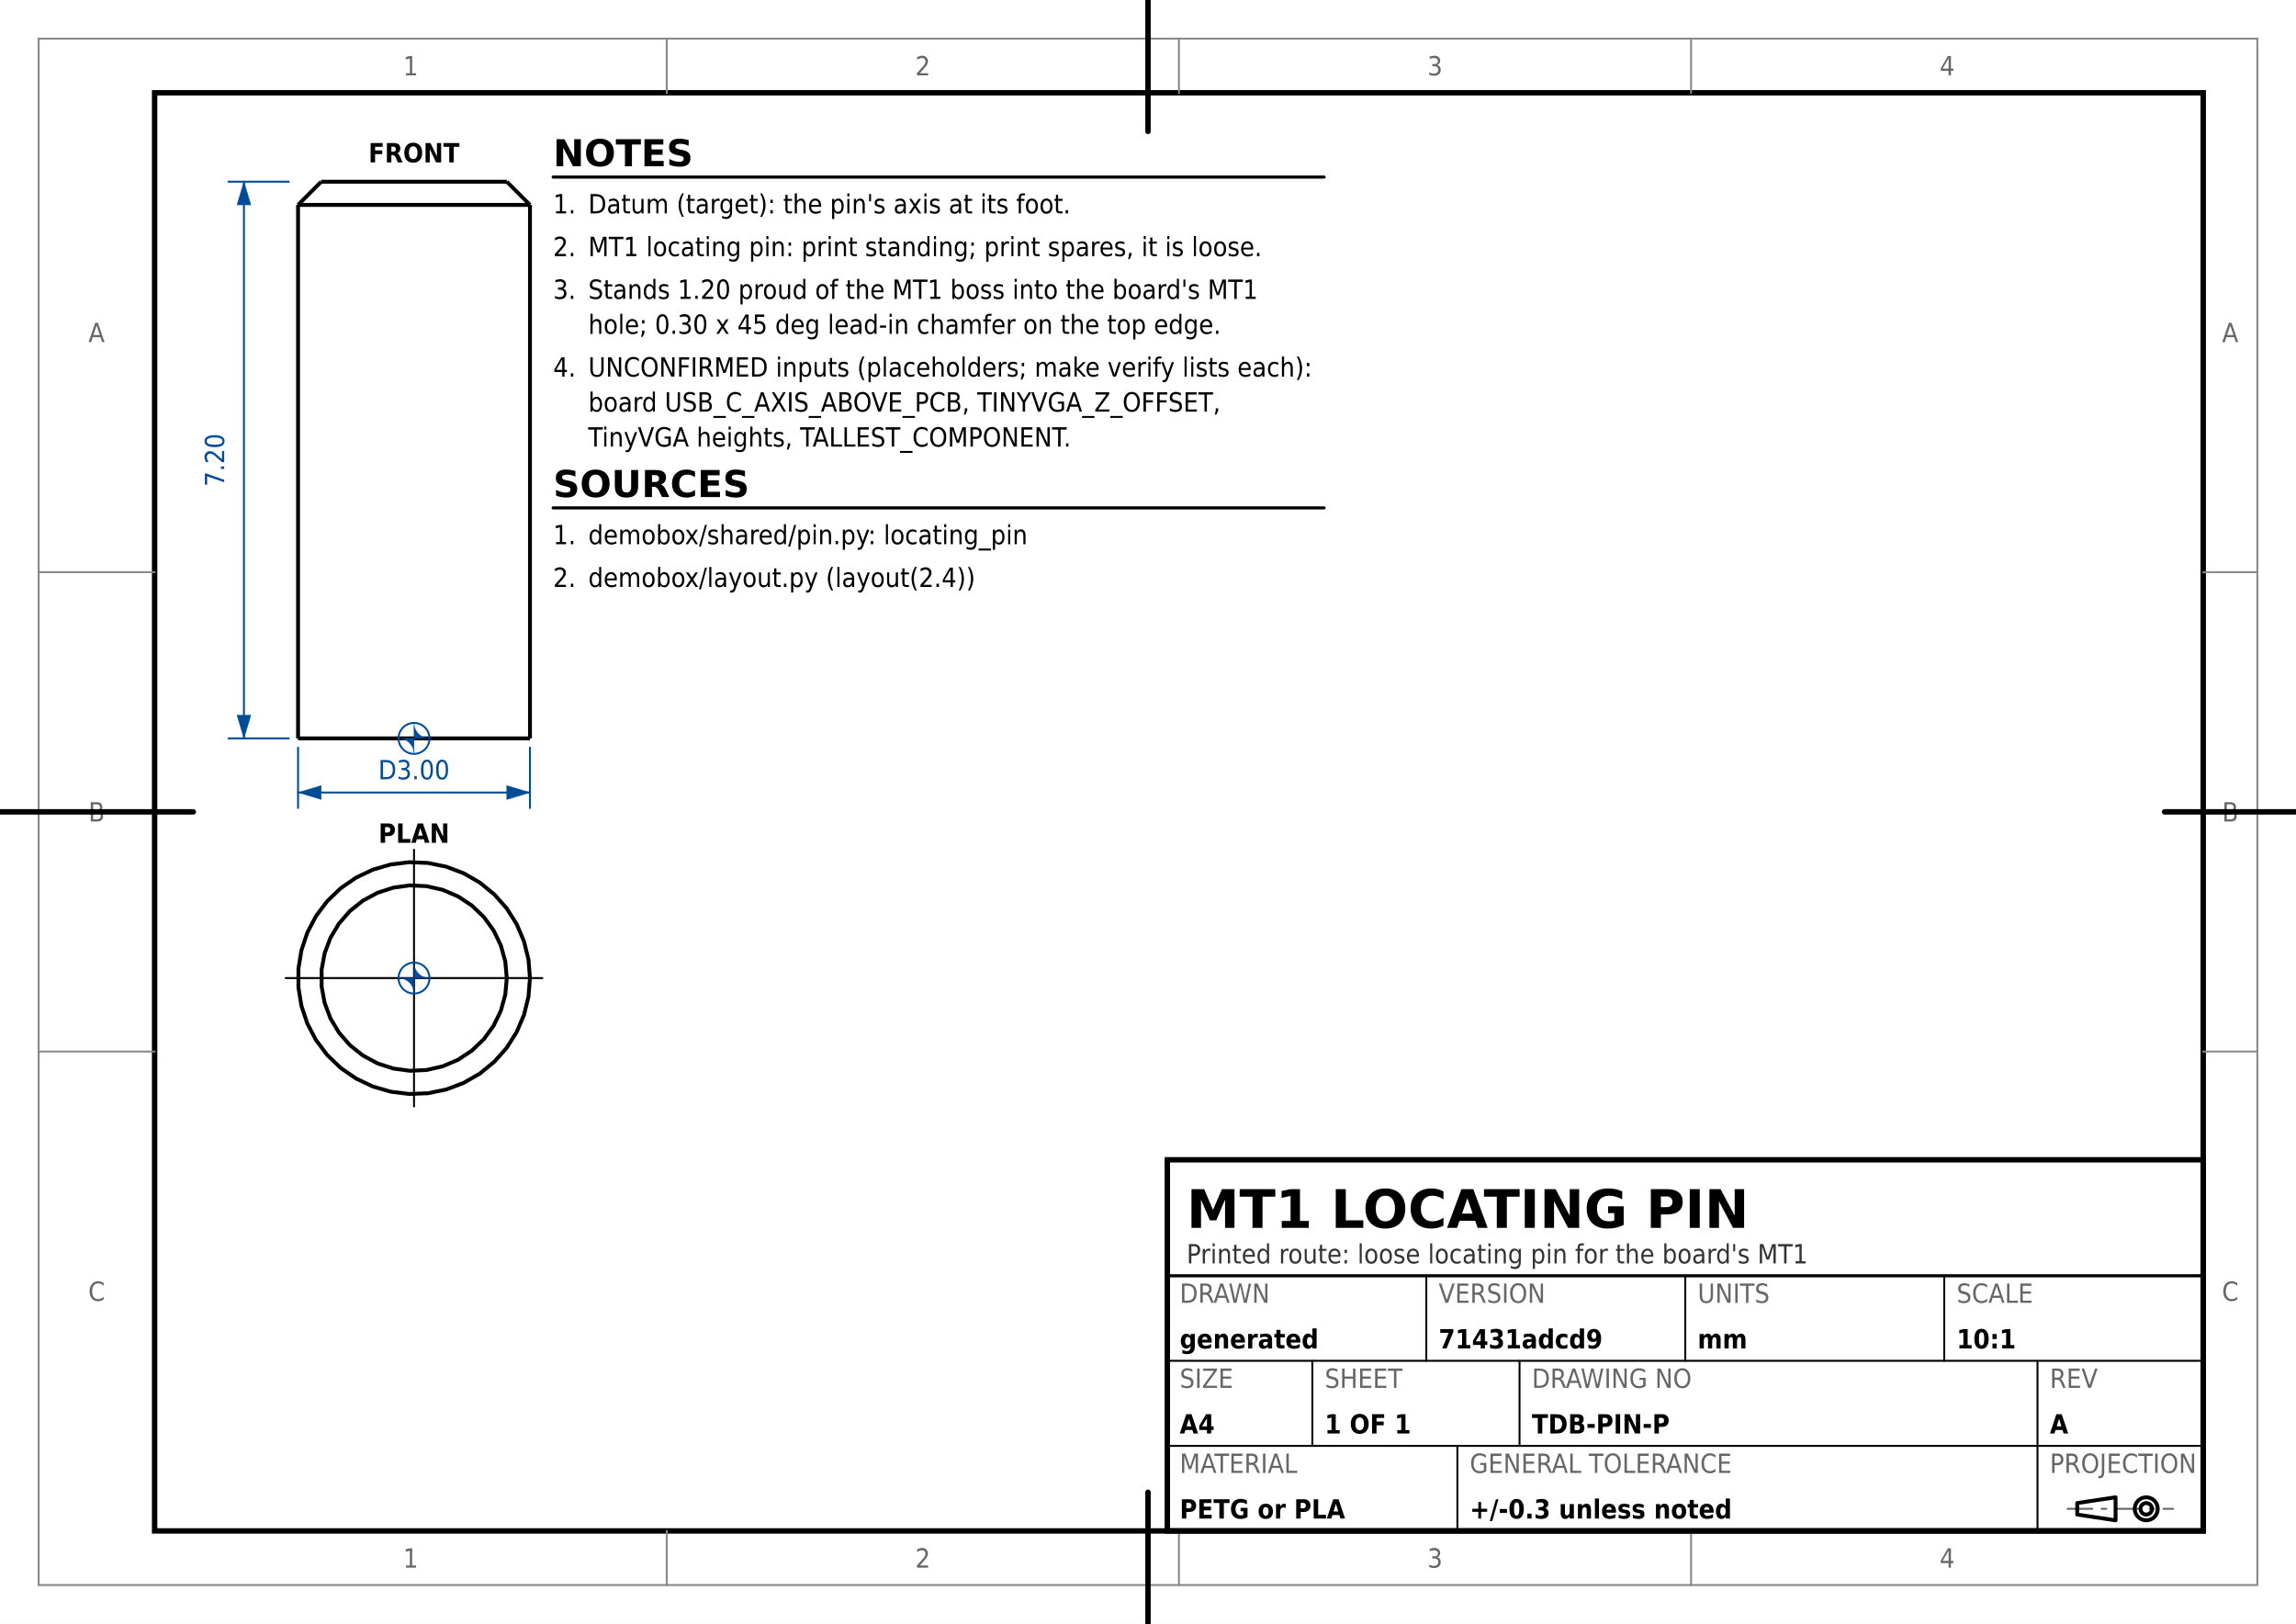
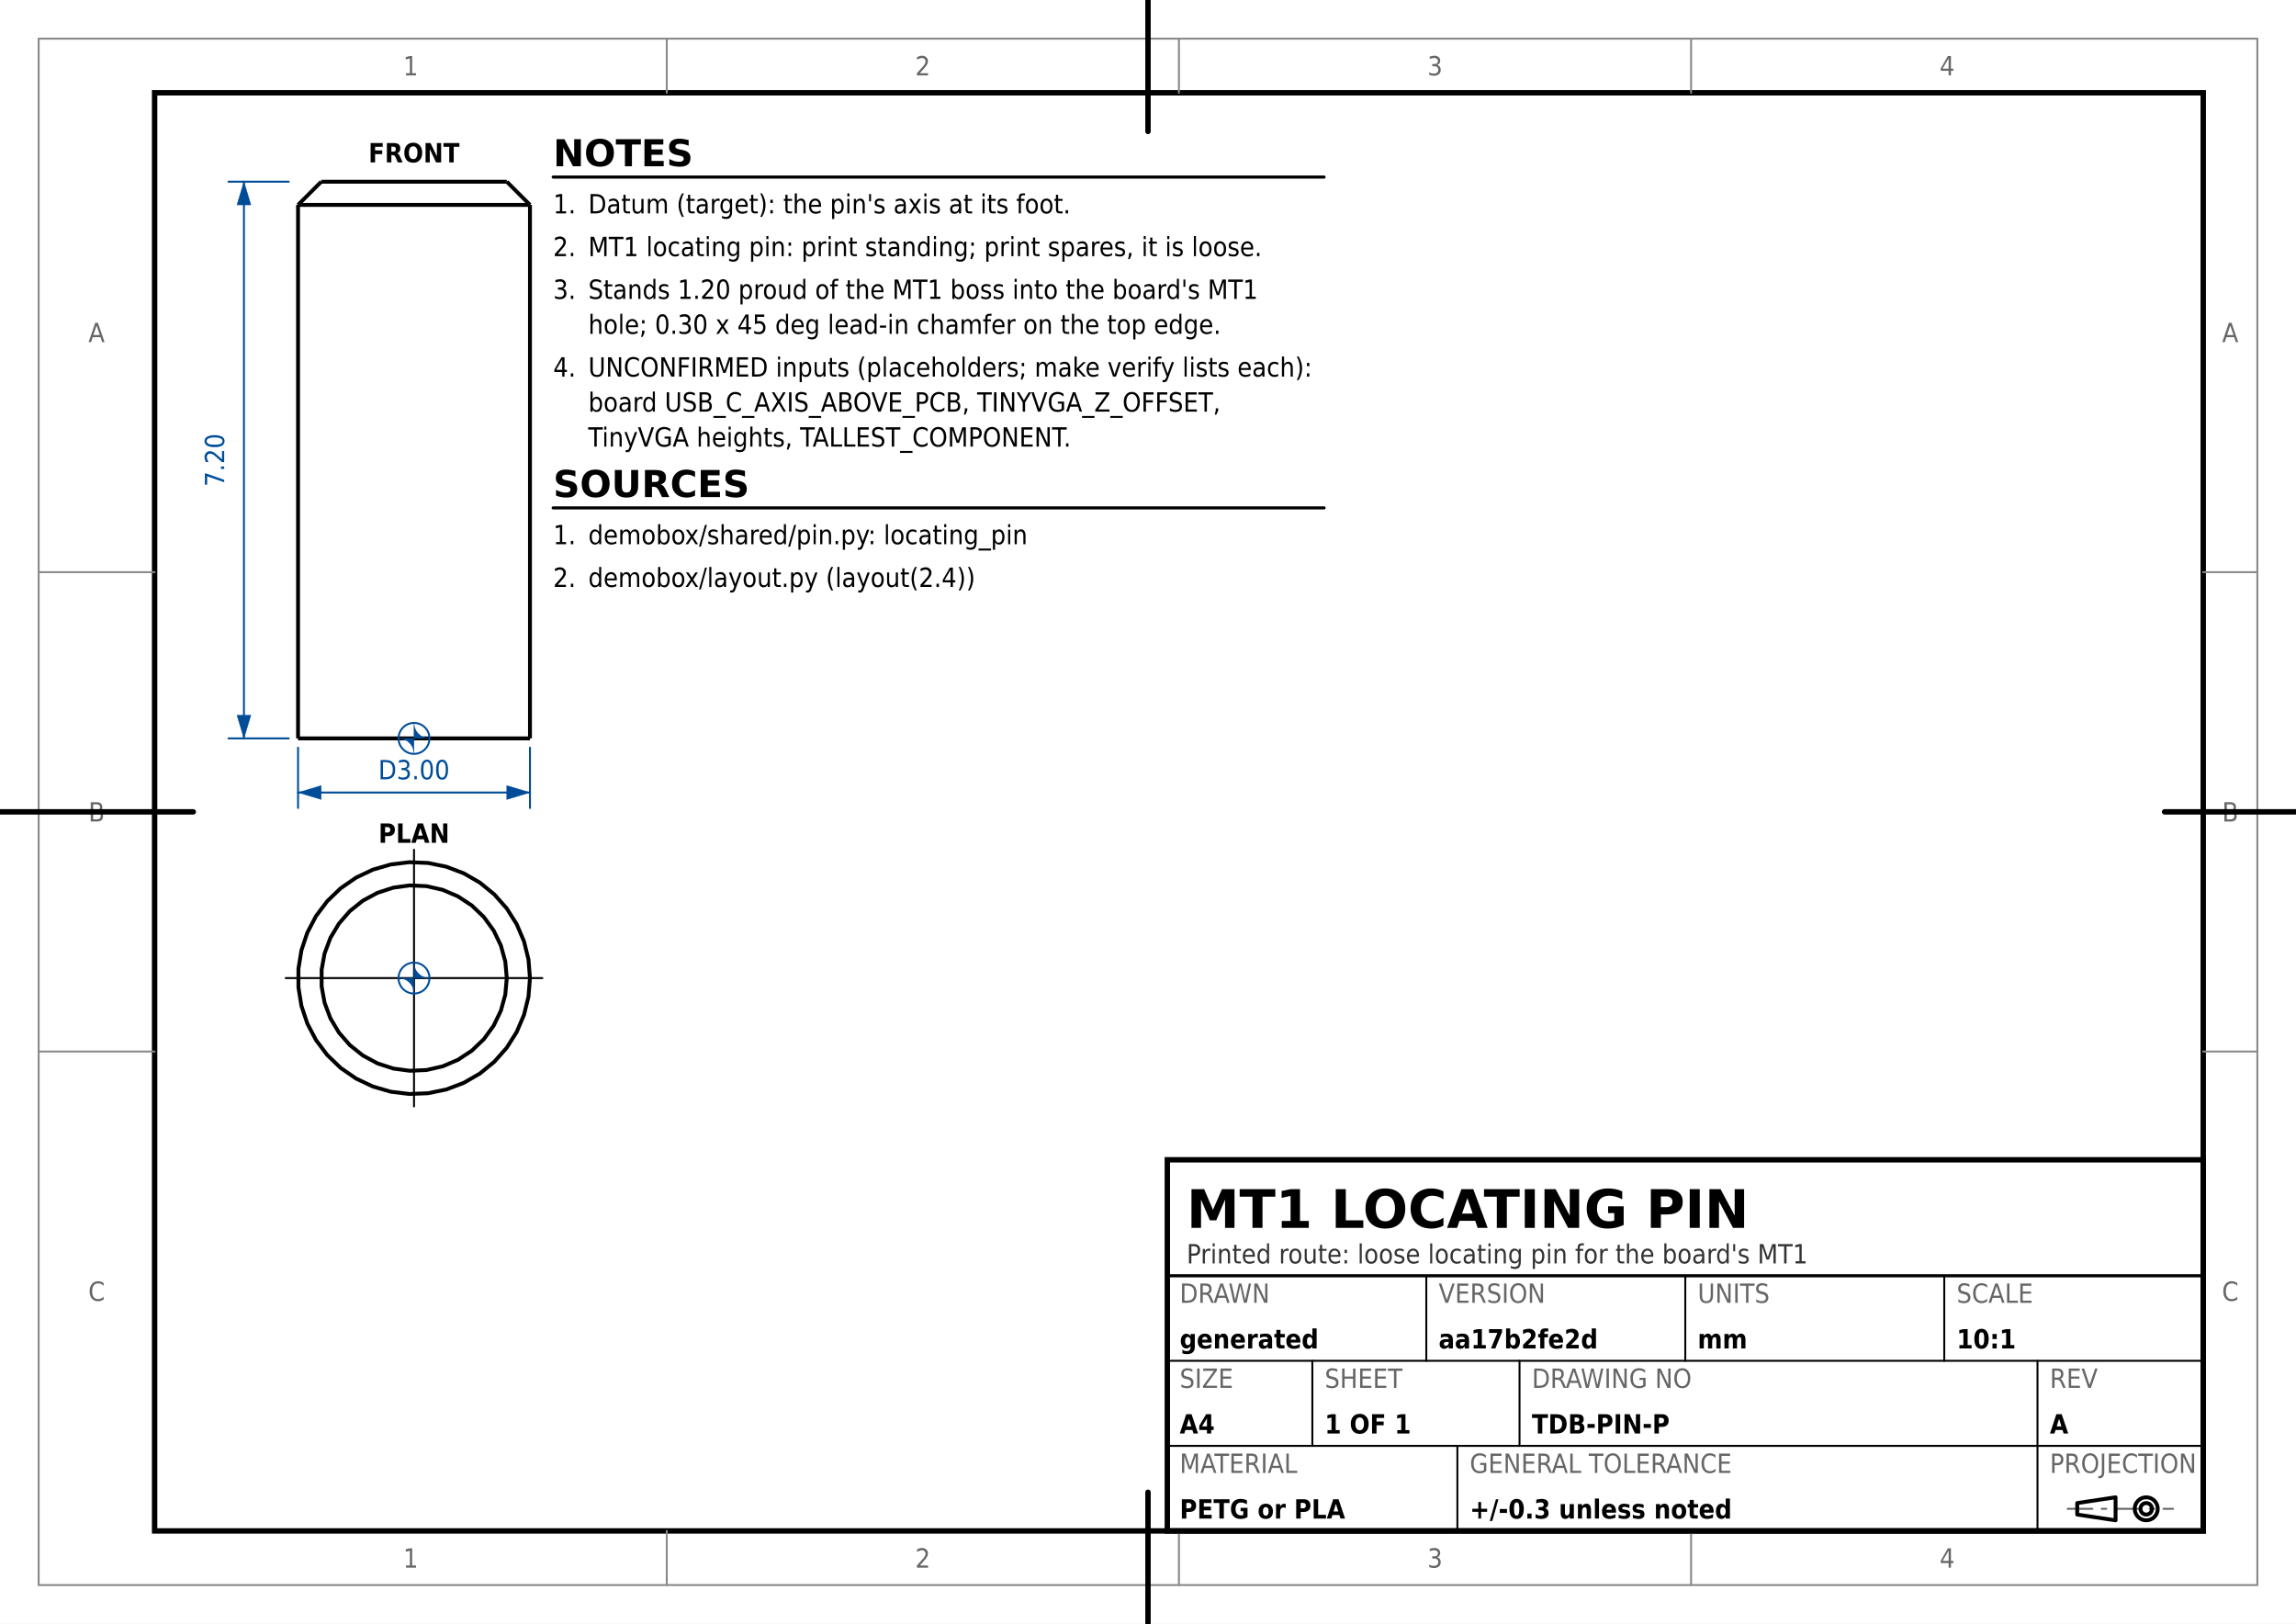
<svg xmlns="http://www.w3.org/2000/svg" version="1.1" width="297mm" height="210mm" viewBox="0 0 297 210">
  <rect width="100%" height="100%" fill="#ffffff" />
  <rect x="5" y="5" width="287" height="200" fill="none" stroke="#888888" stroke-width="0.25" />
  <rect x="20" y="12" width="265" height="186" fill="none" stroke="#000000" stroke-width="0.7" />
  <text x="53.125" y="202.75" font-family="DejaVu Sans Condensed, DejaVu Sans, Liberation Sans, sans-serif" font-size="3.429" fill="#666666" text-anchor="middle">1</text>
  <text x="53.125" y="9.75" font-family="DejaVu Sans Condensed, DejaVu Sans, Liberation Sans, sans-serif" font-size="3.429" fill="#666666" text-anchor="middle">1</text>
  <line x1="86.25" y1="205" x2="86.25" y2="198" stroke="#888888" stroke-width="0.25" stroke-linecap="round" />
  <line x1="86.25" y1="12" x2="86.25" y2="5" stroke="#888888" stroke-width="0.25" stroke-linecap="round" />
  <text x="119.375" y="202.75" font-family="DejaVu Sans Condensed, DejaVu Sans, Liberation Sans, sans-serif" font-size="3.429" fill="#666666" text-anchor="middle">2</text>
  <text x="119.375" y="9.75" font-family="DejaVu Sans Condensed, DejaVu Sans, Liberation Sans, sans-serif" font-size="3.429" fill="#666666" text-anchor="middle">2</text>
  <line x1="152.5" y1="205" x2="152.5" y2="198" stroke="#888888" stroke-width="0.25" stroke-linecap="round" />
  <line x1="152.5" y1="12" x2="152.5" y2="5" stroke="#888888" stroke-width="0.25" stroke-linecap="round" />
  <text x="185.625" y="202.75" font-family="DejaVu Sans Condensed, DejaVu Sans, Liberation Sans, sans-serif" font-size="3.429" fill="#666666" text-anchor="middle">3</text>
  <text x="185.625" y="9.75" font-family="DejaVu Sans Condensed, DejaVu Sans, Liberation Sans, sans-serif" font-size="3.429" fill="#666666" text-anchor="middle">3</text>
  <line x1="218.75" y1="205" x2="218.75" y2="198" stroke="#888888" stroke-width="0.25" stroke-linecap="round" />
  <line x1="218.75" y1="12" x2="218.75" y2="5" stroke="#888888" stroke-width="0.25" stroke-linecap="round" />
  <text x="251.875" y="202.75" font-family="DejaVu Sans Condensed, DejaVu Sans, Liberation Sans, sans-serif" font-size="3.429" fill="#666666" text-anchor="middle">4</text>
  <text x="251.875" y="9.75" font-family="DejaVu Sans Condensed, DejaVu Sans, Liberation Sans, sans-serif" font-size="3.429" fill="#666666" text-anchor="middle">4</text>
  <text x="12.5" y="168.25" font-family="DejaVu Sans Condensed, DejaVu Sans, Liberation Sans, sans-serif" font-size="3.429" fill="#666666" text-anchor="middle">C</text>
  <text x="288.5" y="168.25" font-family="DejaVu Sans Condensed, DejaVu Sans, Liberation Sans, sans-serif" font-size="3.429" fill="#666666" text-anchor="middle">C</text>
  <line x1="5" y1="136" x2="20" y2="136" stroke="#888888" stroke-width="0.25" stroke-linecap="round" />
  <line x1="285" y1="136" x2="292" y2="136" stroke="#888888" stroke-width="0.25" stroke-linecap="round" />
  <text x="12.5" y="106.25" font-family="DejaVu Sans Condensed, DejaVu Sans, Liberation Sans, sans-serif" font-size="3.429" fill="#666666" text-anchor="middle">B</text>
  <text x="288.5" y="106.25" font-family="DejaVu Sans Condensed, DejaVu Sans, Liberation Sans, sans-serif" font-size="3.429" fill="#666666" text-anchor="middle">B</text>
  <line x1="5" y1="74" x2="20" y2="74" stroke="#888888" stroke-width="0.25" stroke-linecap="round" />
  <line x1="285" y1="74" x2="292" y2="74" stroke="#888888" stroke-width="0.25" stroke-linecap="round" />
  <text x="12.5" y="44.25" font-family="DejaVu Sans Condensed, DejaVu Sans, Liberation Sans, sans-serif" font-size="3.429" fill="#666666" text-anchor="middle">A</text>
  <text x="288.5" y="44.25" font-family="DejaVu Sans Condensed, DejaVu Sans, Liberation Sans, sans-serif" font-size="3.429" fill="#666666" text-anchor="middle">A</text>
  <line x1="148.5" y1="210" x2="148.5" y2="193" stroke="#000000" stroke-width="0.7" stroke-linecap="round" />
  <line x1="148.5" y1="17" x2="148.5" y2="0" stroke="#000000" stroke-width="0.7" stroke-linecap="round" />
  <line x1="0" y1="105" x2="25" y2="105" stroke="#000000" stroke-width="0.7" stroke-linecap="round" />
  <line x1="280" y1="105" x2="297" y2="105" stroke="#000000" stroke-width="0.7" stroke-linecap="round" />
  <polyline points="68.555,95.5 68.555,26.5" fill="none" stroke="#000000" stroke-width="0.5" stroke-linejoin="round" />
  <polyline points="38.555,26.5 38.931,26.5 40.04,26.5 41.828,26.5 44.203,26.5 47.047,26.5 50.217,26.5 53.555,26.5 56.893,26.5 60.063,26.5 62.907,26.5 65.282,26.5 67.07,26.5 68.179,26.5 68.555,26.5" fill="none" stroke="#000000" stroke-width="0.5" stroke-linejoin="round" />
  <polyline points="38.555,95.5 38.931,95.5 40.04,95.5 41.828,95.5 44.203,95.5 47.047,95.5 50.217,95.5 53.555,95.5 56.893,95.5 60.063,95.5 62.907,95.5 65.282,95.5 67.07,95.5 68.179,95.5 68.555,95.5" fill="none" stroke="#000000" stroke-width="0.5" stroke-linejoin="round" />
  <polyline points="68.555,26.5 65.555,23.5" fill="none" stroke="#000000" stroke-width="0.5" stroke-linejoin="round" />
  <polyline points="41.555,23.5 41.856,23.5 42.743,23.5 44.173,23.5 46.073,23.5 48.348,23.5 50.885,23.5 53.555,23.5 56.225,23.5 58.762,23.5 61.037,23.5 62.937,23.5 64.367,23.5 65.254,23.5 65.555,23.5" fill="none" stroke="#000000" stroke-width="0.5" stroke-linejoin="round" />
  <polyline points="38.555,26.5 38.555,95.5" fill="none" stroke="#000000" stroke-width="0.5" stroke-linejoin="round" />
  <polyline points="41.555,23.5 38.555,26.5" fill="none" stroke="#000000" stroke-width="0.5" stroke-linejoin="round" />
  <polyline points="68.555,126.5 68.361,124.094 67.783,121.75 66.837,119.529 65.547,117.489 63.946,115.682 62.076,114.155 59.985,112.948 57.728,112.092 55.363,111.609 52.951,111.512 50.555,111.803 48.236,112.475 46.055,113.51 44.068,114.881 42.327,116.553 40.877,118.483 39.755,120.621 38.991,122.91 38.604,125.293 38.604,127.707 38.991,130.09 39.755,132.379 40.877,134.517 42.327,136.447 44.068,138.119 46.055,139.49 48.236,140.525 50.555,141.197 52.951,141.488 55.363,141.391 57.728,140.908 59.985,140.052 62.076,138.845 63.946,137.318 65.547,135.511 66.837,133.471 67.783,131.25 68.361,128.906 68.555,126.5" fill="none" stroke="#000000" stroke-width="0.5" stroke-linejoin="round" />
  <polyline points="65.555,126.5 65.362,124.357 64.79,122.284 63.856,120.345 62.592,118.605 61.037,117.118 59.241,115.933 57.263,115.087 55.166,114.609 53.017,114.512 50.885,114.801 48.839,115.466 46.944,116.485 45.262,117.826 43.847,119.447 42.743,121.293 41.987,123.308 41.603,125.424 41.603,127.576 41.987,129.692 42.743,131.707 43.847,133.553 45.262,135.174 46.944,136.515 48.839,137.534 50.885,138.199 53.017,138.488 55.166,138.391 57.263,137.913 59.241,137.067 61.037,135.882 62.592,134.395 63.856,132.655 64.79,130.716 65.362,128.643 65.555,126.5" fill="none" stroke="#000000" stroke-width="0.5" stroke-linejoin="round" />
  <line x1="36.955" y1="126.5" x2="70.155" y2="126.5" stroke="#000000" stroke-width="0.25" stroke-linecap="round" />
  <line x1="53.555" y1="143.1" x2="53.555" y2="109.9" stroke="#000000" stroke-width="0.25" stroke-linecap="round" />
  <circle cx="53.555" cy="95.5" r="2" fill="none" stroke="#004c99" stroke-width="0.25" />
  <path d="M 53.555 95.5 L 55.555 95.5 A 2.0 2.0 0 0 1 53.555 93.5 Z" fill="#004c99" stroke="#004c99" stroke-width="0.05" stroke-linejoin="round" stroke-linecap="round" />
  <path d="M 53.555 95.5 L 51.555 95.5 A 2.0 2.0 0 0 1 53.555 97.5 Z" fill="#004c99" stroke="#004c99" stroke-width="0.05" stroke-linejoin="round" stroke-linecap="round" />
  <circle cx="53.555" cy="126.5" r="2" fill="none" stroke="#004c99" stroke-width="0.25" />
  <path d="M 53.555 126.5 L 55.555 126.5 A 2.0 2.0 0 0 1 53.555 124.5 Z" fill="#004c99" stroke="#004c99" stroke-width="0.05" stroke-linejoin="round" stroke-linecap="round" />
  <path d="M 53.555 126.5 L 51.555 126.5 A 2.0 2.0 0 0 1 53.555 128.5 Z" fill="#004c99" stroke="#004c99" stroke-width="0.05" stroke-linejoin="round" stroke-linecap="round" />
  <line x1="37.355" y1="95.5" x2="29.555" y2="95.5" stroke="#004c99" stroke-width="0.25" stroke-linecap="round" />
  <line x1="37.355" y1="23.5" x2="29.555" y2="23.5" stroke="#004c99" stroke-width="0.25" stroke-linecap="round" />
  <line x1="31.555" y1="95.5" x2="31.555" y2="23.5" stroke="#004c99" stroke-width="0.25" stroke-linecap="round" />
  <polygon points="31.555,95.5 32.455,92.5 30.655,92.5" fill="#004c99" stroke="#004c99" stroke-width="0.05" stroke-linejoin="round" />
  <polygon points="31.555,23.5 30.655,26.5 32.455,26.5" fill="#004c99" stroke="#004c99" stroke-width="0.05" stroke-linejoin="round" />
  <text x="29" y="59.5" font-family="DejaVu Sans Condensed, DejaVu Sans, Liberation Sans, sans-serif" font-size="3.429" fill="#004c99" text-anchor="middle" transform="rotate(-90 29 59.5)">7.20</text>
  <line x1="38.555" y1="96.7" x2="38.555" y2="104.5" stroke="#004c99" stroke-width="0.25" stroke-linecap="round" />
  <line x1="68.555" y1="96.7" x2="68.555" y2="104.5" stroke="#004c99" stroke-width="0.25" stroke-linecap="round" />
  <line x1="38.555" y1="102.5" x2="68.555" y2="102.5" stroke="#004c99" stroke-width="0.25" stroke-linecap="round" />
  <polygon points="38.555,102.5 41.555,103.4 41.555,101.6" fill="#004c99" stroke="#004c99" stroke-width="0.05" stroke-linejoin="round" />
  <polygon points="68.555,102.5 65.555,101.6 65.555,103.4" fill="#004c99" stroke="#004c99" stroke-width="0.05" stroke-linejoin="round" />
  <text x="53.555" y="100.791" font-family="DejaVu Sans Condensed, DejaVu Sans, Liberation Sans, sans-serif" font-size="3.429" fill="#004c99" text-anchor="middle">D3.00</text>
  <text x="53.555" y="21" font-family="DejaVu Sans Condensed, DejaVu Sans, Liberation Sans, sans-serif" font-size="3.429" fill="#000000" text-anchor="middle" font-weight="bold">FRONT</text>
  <text x="53.555" y="109" font-family="DejaVu Sans Condensed, DejaVu Sans, Liberation Sans, sans-serif" font-size="3.429" fill="#000000" text-anchor="middle" font-weight="bold">PLAN</text>
  <text x="71.555" y="21.5" font-family="DejaVu Sans, Liberation Sans, sans-serif" font-size="4.801" fill="#000000" text-anchor="start" font-weight="bold">NOTES</text>
  <line x1="71.555" y1="22.9" x2="171.277" y2="22.9" stroke="#000000" stroke-width="0.4" stroke-linecap="round" />
  <text x="71.555" y="27.6" font-family="DejaVu Sans Condensed, DejaVu Sans, Liberation Sans, sans-serif" font-size="3.429" fill="#000000" text-anchor="start">1.</text>
  <text x="76.097" y="27.6" font-family="DejaVu Sans Condensed, DejaVu Sans, Liberation Sans, sans-serif" font-size="3.429" fill="#000000" text-anchor="start">Datum (target): the pin's axis at its foot.</text>
  <text x="71.555" y="33.127" font-family="DejaVu Sans Condensed, DejaVu Sans, Liberation Sans, sans-serif" font-size="3.429" fill="#000000" text-anchor="start">2.</text>
  <text x="76.097" y="33.127" font-family="DejaVu Sans Condensed, DejaVu Sans, Liberation Sans, sans-serif" font-size="3.429" fill="#000000" text-anchor="start">MT1 locating pin: print standing; print spares, it is loose.</text>
  <text x="71.555" y="38.654" font-family="DejaVu Sans Condensed, DejaVu Sans, Liberation Sans, sans-serif" font-size="3.429" fill="#000000" text-anchor="start">3.</text>
  <text x="76.097" y="38.654" font-family="DejaVu Sans Condensed, DejaVu Sans, Liberation Sans, sans-serif" font-size="3.429" fill="#000000" text-anchor="start">Stands 1.20 proud of the MT1 boss into the board's MT1</text>
  <text x="76.097" y="43.18" font-family="DejaVu Sans Condensed, DejaVu Sans, Liberation Sans, sans-serif" font-size="3.429" fill="#000000" text-anchor="start">hole; 0.30 x 45 deg lead-in chamfer on the top edge.</text>
  <text x="71.555" y="48.707" font-family="DejaVu Sans Condensed, DejaVu Sans, Liberation Sans, sans-serif" font-size="3.429" fill="#000000" text-anchor="start">4.</text>
  <text x="76.097" y="48.707" font-family="DejaVu Sans Condensed, DejaVu Sans, Liberation Sans, sans-serif" font-size="3.429" fill="#000000" text-anchor="start">UNCONFIRMED inputs (placeholders; make verify lists each):</text>
  <text x="76.097" y="53.234" font-family="DejaVu Sans Condensed, DejaVu Sans, Liberation Sans, sans-serif" font-size="3.429" fill="#000000" text-anchor="start">board USB_C_AXIS_ABOVE_PCB, TINYVGA_Z_OFFSET,</text>
  <text x="76.097" y="57.761" font-family="DejaVu Sans Condensed, DejaVu Sans, Liberation Sans, sans-serif" font-size="3.429" fill="#000000" text-anchor="start">TinyVGA heights, TALLEST_COMPONENT.</text>
  <text x="71.555" y="64.287" font-family="DejaVu Sans, Liberation Sans, sans-serif" font-size="4.801" fill="#000000" text-anchor="start" font-weight="bold">SOURCES</text>
  <line x1="71.555" y1="65.687" x2="171.277" y2="65.687" stroke="#000000" stroke-width="0.4" stroke-linecap="round" />
  <text x="71.555" y="70.387" font-family="DejaVu Sans Condensed, DejaVu Sans, Liberation Sans, sans-serif" font-size="3.429" fill="#000000" text-anchor="start">1.</text>
  <text x="76.097" y="70.387" font-family="DejaVu Sans Condensed, DejaVu Sans, Liberation Sans, sans-serif" font-size="3.429" fill="#000000" text-anchor="start">demobox/shared/pin.py: locating_pin</text>
  <text x="71.555" y="75.914" font-family="DejaVu Sans Condensed, DejaVu Sans, Liberation Sans, sans-serif" font-size="3.429" fill="#000000" text-anchor="start">2.</text>
  <text x="76.097" y="75.914" font-family="DejaVu Sans Condensed, DejaVu Sans, Liberation Sans, sans-serif" font-size="3.429" fill="#000000" text-anchor="start">demobox/layout.py (layout(2.4))</text>
  <rect x="151" y="150" width="134" height="48" fill="none" stroke="#000000" stroke-width="0.7" />
  <line x1="151" y1="165" x2="285" y2="165" stroke="#000000" stroke-width="0.4" stroke-linecap="round" />
  <text x="153.5" y="158.8" font-family="DejaVu Sans, Liberation Sans, sans-serif" font-size="6.859" fill="#000000" text-anchor="start" font-weight="bold">MT1 LOCATING PIN</text>
  <text x="153.5" y="163.4" font-family="DejaVu Sans Condensed, DejaVu Sans, Liberation Sans, sans-serif" font-size="3.429" fill="#333333" text-anchor="start">Printed route: loose locating pin for the board's MT1</text>
  <text x="152.6" y="168.5" font-family="DejaVu Sans Condensed, DejaVu Sans, Liberation Sans, sans-serif" font-size="3.429" fill="#666666" text-anchor="start">DRAWN</text>
  <text x="152.6" y="174.4" font-family="DejaVu Sans Condensed, DejaVu Sans, Liberation Sans, sans-serif" font-size="3.429" fill="#000000" text-anchor="start" font-weight="bold">generated</text>
  <line x1="184.5" y1="176" x2="184.5" y2="165" stroke="#000000" stroke-width="0.25" stroke-linecap="round" />
  <text x="186.1" y="168.5" font-family="DejaVu Sans Condensed, DejaVu Sans, Liberation Sans, sans-serif" font-size="3.429" fill="#666666" text-anchor="start">VERSION</text>
-   <text x="186.1" y="174.4" font-family="DejaVu Sans Condensed, DejaVu Sans, Liberation Sans, sans-serif" font-size="3.429" fill="#000000" text-anchor="start" font-weight="bold">71431adcd9</text>
+   <text x="186.1" y="174.4" font-family="DejaVu Sans Condensed, DejaVu Sans, Liberation Sans, sans-serif" font-size="3.429" fill="#000000" text-anchor="start" font-weight="bold">aa17b2fe2d</text>
  <line x1="218" y1="176" x2="218" y2="165" stroke="#000000" stroke-width="0.25" stroke-linecap="round" />
  <text x="219.6" y="168.5" font-family="DejaVu Sans Condensed, DejaVu Sans, Liberation Sans, sans-serif" font-size="3.429" fill="#666666" text-anchor="start">UNITS</text>
  <text x="219.6" y="174.4" font-family="DejaVu Sans Condensed, DejaVu Sans, Liberation Sans, sans-serif" font-size="3.429" fill="#000000" text-anchor="start" font-weight="bold">mm</text>
  <line x1="251.5" y1="176" x2="251.5" y2="165" stroke="#000000" stroke-width="0.25" stroke-linecap="round" />
  <text x="253.1" y="168.5" font-family="DejaVu Sans Condensed, DejaVu Sans, Liberation Sans, sans-serif" font-size="3.429" fill="#666666" text-anchor="start">SCALE</text>
  <text x="253.1" y="174.4" font-family="DejaVu Sans Condensed, DejaVu Sans, Liberation Sans, sans-serif" font-size="3.429" fill="#000000" text-anchor="start" font-weight="bold">10:1</text>
  <line x1="151" y1="176" x2="285" y2="176" stroke="#000000" stroke-width="0.25" stroke-linecap="round" />
  <text x="152.6" y="179.5" font-family="DejaVu Sans Condensed, DejaVu Sans, Liberation Sans, sans-serif" font-size="3.429" fill="#666666" text-anchor="start">SIZE</text>
  <text x="152.6" y="185.4" font-family="DejaVu Sans Condensed, DejaVu Sans, Liberation Sans, sans-serif" font-size="3.429" fill="#000000" text-anchor="start" font-weight="bold">A4</text>
  <line x1="169.76" y1="187" x2="169.76" y2="176" stroke="#000000" stroke-width="0.25" stroke-linecap="round" />
  <text x="171.36" y="179.5" font-family="DejaVu Sans Condensed, DejaVu Sans, Liberation Sans, sans-serif" font-size="3.429" fill="#666666" text-anchor="start">SHEET</text>
  <text x="171.36" y="185.4" font-family="DejaVu Sans Condensed, DejaVu Sans, Liberation Sans, sans-serif" font-size="3.429" fill="#000000" text-anchor="start" font-weight="bold">1 OF 1</text>
  <line x1="196.56" y1="187" x2="196.56" y2="176" stroke="#000000" stroke-width="0.25" stroke-linecap="round" />
  <text x="198.16" y="179.5" font-family="DejaVu Sans Condensed, DejaVu Sans, Liberation Sans, sans-serif" font-size="3.429" fill="#666666" text-anchor="start">DRAWING NO</text>
  <text x="198.16" y="185.4" font-family="DejaVu Sans Condensed, DejaVu Sans, Liberation Sans, sans-serif" font-size="3.429" fill="#000000" text-anchor="start" font-weight="bold">TDB-PIN-P</text>
  <line x1="263.56" y1="187" x2="263.56" y2="176" stroke="#000000" stroke-width="0.25" stroke-linecap="round" />
  <text x="265.16" y="179.5" font-family="DejaVu Sans Condensed, DejaVu Sans, Liberation Sans, sans-serif" font-size="3.429" fill="#666666" text-anchor="start">REV</text>
  <text x="265.16" y="185.4" font-family="DejaVu Sans Condensed, DejaVu Sans, Liberation Sans, sans-serif" font-size="3.429" fill="#000000" text-anchor="start" font-weight="bold">A</text>
  <line x1="151" y1="187" x2="285" y2="187" stroke="#000000" stroke-width="0.25" stroke-linecap="round" />
  <text x="152.6" y="190.5" font-family="DejaVu Sans Condensed, DejaVu Sans, Liberation Sans, sans-serif" font-size="3.429" fill="#666666" text-anchor="start">MATERIAL</text>
  <text x="152.6" y="196.4" font-family="DejaVu Sans Condensed, DejaVu Sans, Liberation Sans, sans-serif" font-size="3.429" fill="#000000" text-anchor="start" font-weight="bold">PETG or PLA</text>
  <line x1="188.52" y1="198" x2="188.52" y2="187" stroke="#000000" stroke-width="0.25" stroke-linecap="round" />
  <text x="190.12" y="190.5" font-family="DejaVu Sans Condensed, DejaVu Sans, Liberation Sans, sans-serif" font-size="3.429" fill="#666666" text-anchor="start">GENERAL TOLERANCE</text>
  <text x="190.12" y="196.4" font-family="DejaVu Sans Condensed, DejaVu Sans, Liberation Sans, sans-serif" font-size="3.429" fill="#000000" text-anchor="start" font-weight="bold">+/-0.3 unless noted</text>
  <line x1="263.56" y1="198" x2="263.56" y2="187" stroke="#000000" stroke-width="0.25" stroke-linecap="round" />
  <text x="265.16" y="190.5" font-family="DejaVu Sans Condensed, DejaVu Sans, Liberation Sans, sans-serif" font-size="3.429" fill="#666666" text-anchor="start">PROJECTION</text>
  <line x1="267.46" y1="195.14" x2="281.1" y2="195.14" stroke="#666666" stroke-width="0.25" stroke-linecap="round" stroke-dasharray="3.2,1.2,0.6,1.2" />
  <polygon points="268.7,194.396 273.66,193.652 273.66,196.628 268.7,195.884" fill="none" stroke="#000000" stroke-width="0.5" stroke-linejoin="round" />
  <circle cx="277.628" cy="195.14" r="1.488" fill="none" stroke="#000000" stroke-width="0.5" />
  <circle cx="277.628" cy="195.14" r="0.744" fill="none" stroke="#000000" stroke-width="0.5" />
</svg>
